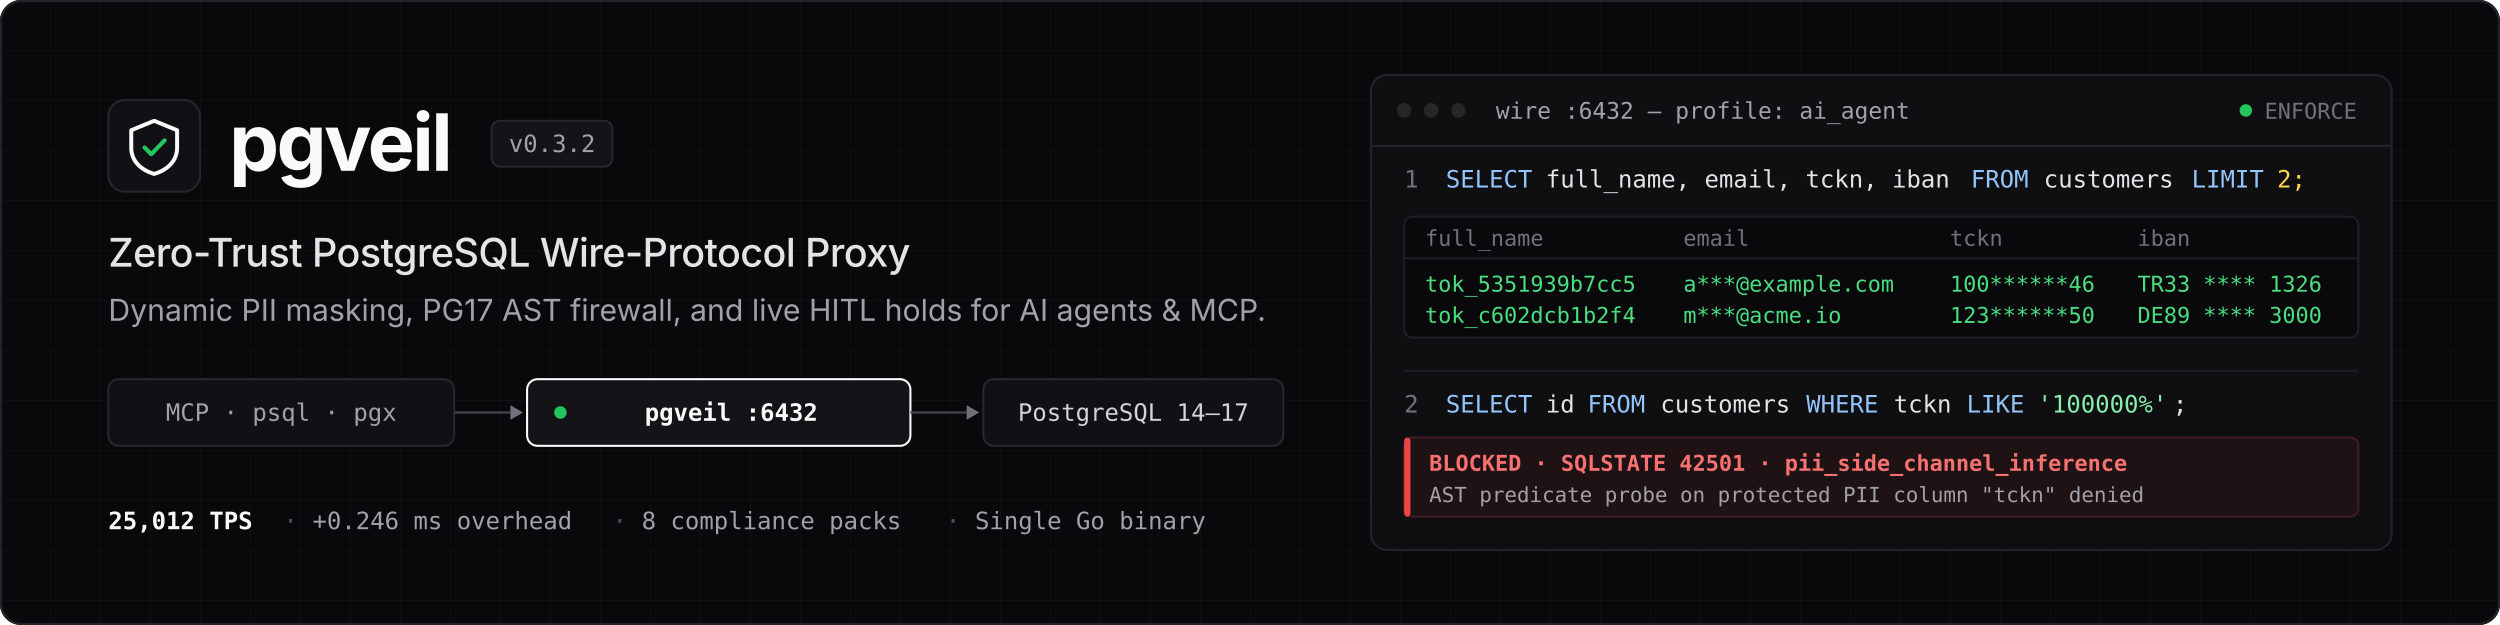
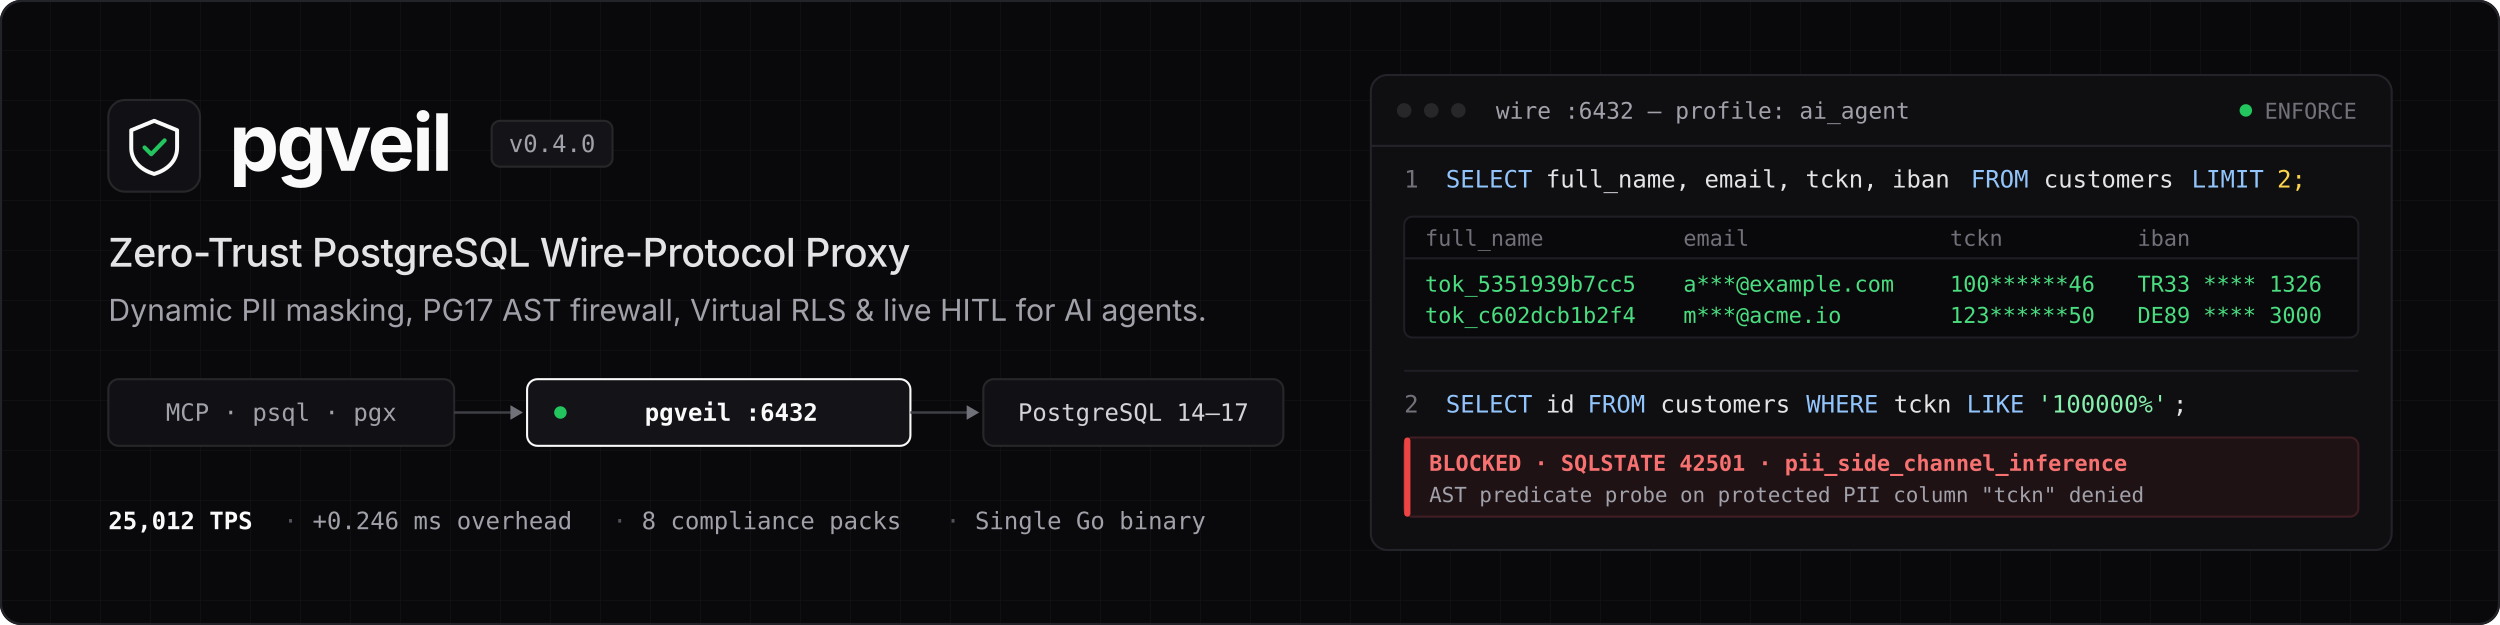
<svg xmlns="http://www.w3.org/2000/svg" viewBox="0 0 1200 300" width="1200" height="300">
  <defs>
    <pattern id="hairline-grid" width="24" height="24" patternUnits="userSpaceOnUse">
      <path d="M 24 0 L 0 0 0 24" fill="none" stroke="#18181B" stroke-width="0.75" />
    </pattern>
  </defs>
  <rect width="1200" height="300" rx="10" fill="#09090B" />
  <rect width="1200" height="300" rx="10" fill="url(#hairline-grid)" opacity="0.65" />
  <rect x="0.5" y="0.5" width="1199" height="299" rx="10" fill="none" stroke="#23232A" stroke-width="1" />
  <g transform="translate(52, 48)">
    <rect x="0" y="0" width="44" height="44" rx="8" fill="#111115" stroke="#27272A" stroke-width="1" />
    <path d="M22 10 L33 14.5 V23 C33 29.2 28.4 33.6 22 35.5 C15.6 33.6 11 29.2 11 23 V14.5 Z" fill="none" stroke="#FAFAFA" stroke-width="1.9" stroke-linejoin="round" />
    <path d="M17.4 22.8 L20.6 26 L27 19.4" fill="none" stroke="#22C55E" stroke-width="2" stroke-linecap="round" stroke-linejoin="round" />
    <text x="58" y="34" fill="#FAFAFA" font-family="-apple-system, BlinkMacSystemFont, Inter, Segoe UI, Helvetica, sans-serif" font-size="38" font-weight="700" letter-spacing="-1.2">pgveil</text>
    <rect x="184" y="10" width="58" height="22" rx="4" fill="#141418" stroke="#27272A" stroke-width="1" />
-     <text x="213" y="25" text-anchor="middle" fill="#A1A1AA" font-family="ui-monospace, SFMono-Regular, Menlo, Monaco, monospace" font-size="11.5" font-weight="500">v0.3.2</text>
+     <text x="213" y="25" text-anchor="middle" fill="#A1A1AA" font-family="ui-monospace, SFMono-Regular, Menlo, Monaco, monospace" font-size="11.5" font-weight="500">v0.4.0</text>
    <text x="0" y="80" fill="#E4E4E7" font-family="-apple-system, BlinkMacSystemFont, Inter, Segoe UI, sans-serif" font-size="19" font-weight="500" letter-spacing="-0.3">Zero-Trust PostgreSQL Wire-Protocol Proxy</text>
-     <text x="0" y="106" fill="#A1A1AA" font-family="-apple-system, BlinkMacSystemFont, Inter, Segoe UI, sans-serif" font-size="14.5" font-weight="400">Dynamic PII masking, PG17 AST firewall, and live HITL holds for AI agents &amp; MCP.</text>
+     <text x="0" y="106" fill="#A1A1AA" font-family="-apple-system, BlinkMacSystemFont, Inter, Segoe UI, sans-serif" font-size="14.5" font-weight="400">Dynamic PII masking, PG17 AST firewall, Virtual RLS &amp; live HITL for AI agents.</text>
    <g transform="translate(0, 134)" font-family="ui-monospace, SFMono-Regular, Menlo, monospace" font-size="11.5">
      <rect x="0" y="0" width="166" height="32" rx="5" fill="#111115" stroke="#27272A" />
      <text x="83" y="20" text-anchor="middle" fill="#A1A1AA">MCP · psql · pgx</text>
      <line x1="166" y1="16" x2="196" y2="16" stroke="#3F3F46" stroke-width="1.2" />
      <polygon points="199,16 193,12.5 193,19.5" fill="#71717A" />
      <rect x="201" y="0" width="184" height="32" rx="5" fill="#141418" stroke="#FAFAFA" stroke-width="1" />
      <circle cx="217" cy="16" r="3" fill="#22C55E" />
      <text x="299" y="20" text-anchor="middle" fill="#FAFAFA" font-weight="600">pgveil :6432</text>
      <line x1="385" y1="16" x2="415" y2="16" stroke="#3F3F46" stroke-width="1.2" />
      <polygon points="418,16 412,12.5 412,19.5" fill="#71717A" />
      <rect x="420" y="0" width="144" height="32" rx="5" fill="#111115" stroke="#27272A" />
      <text x="492" y="20" text-anchor="middle" fill="#D4D4D8">PostgreSQL 14–17</text>
    </g>
    <g transform="translate(0, 192)" font-family="ui-monospace, SFMono-Regular, Menlo, monospace" font-size="11.5">
      <text x="0" y="14" fill="#FAFAFA" font-weight="600">25,012 TPS</text>
      <text x="84" y="14" fill="#52525B">·</text>
      <text x="98" y="14" fill="#A1A1AA">+0.246 ms overhead</text>
      <text x="242" y="14" fill="#52525B">·</text>
      <text x="256" y="14" fill="#A1A1AA">8 compliance packs</text>
      <text x="402" y="14" fill="#52525B">·</text>
      <text x="416" y="14" fill="#A1A1AA">Single Go binary</text>
    </g>
  </g>
  <g transform="translate(658, 36)">
    <rect x="0" y="0" width="490" height="228" rx="8" fill="#0F0F12" stroke="#23232A" stroke-width="1" />
    <line x1="0" y1="34" x2="490" y2="34" stroke="#23232A" stroke-width="1" />
    <circle cx="16" cy="17" r="3.5" fill="#27272A" />
    <circle cx="29" cy="17" r="3.5" fill="#27272A" />
    <circle cx="42" cy="17" r="3.5" fill="#27272A" />
    <text x="60" y="21" fill="#A1A1AA" font-family="ui-monospace, SFMono-Regular, Menlo, monospace" font-size="11">wire :6432 — profile: ai_agent</text>
    <circle cx="420" cy="17" r="3" fill="#22C55E" />
    <text x="429" y="21" fill="#71717A" font-family="ui-monospace, SFMono-Regular, Menlo, monospace" font-size="10.5">ENFORCE</text>
    <g transform="translate(16, 54)" font-family="ui-monospace, SFMono-Regular, Menlo, monospace" font-size="11.5">
      <text x="0" y="0" fill="#71717A">1</text>
      <text x="20" y="0" fill="#93C5FD">SELECT</text>
      <text x="68" y="0" fill="#E4E4E7">full_name, email, tckn, iban</text>
      <text x="272" y="0" fill="#93C5FD">FROM</text>
      <text x="307" y="0" fill="#E4E4E7">customers</text>
      <text x="378" y="0" fill="#93C5FD">LIMIT</text>
      <text x="419" y="0" fill="#FCD34D">2;</text>
      <rect x="0" y="14" width="458" height="58" rx="4" fill="#09090B" stroke="#1E1E24" />
      <line x1="0" y1="34" x2="458" y2="34" stroke="#1E1E24" />
      <g font-size="10.5" fill="#71717A">
        <text x="10" y="28">full_name</text>
        <text x="134" y="28">email</text>
        <text x="262" y="28">tckn</text>
        <text x="352" y="28">iban</text>
      </g>
      <g font-size="10.5" fill="#4ADE80">
        <text x="10" y="50">tok_5351939b7cc5</text>
        <text x="134" y="50">a***@example.com</text>
        <text x="262" y="50">100******46</text>
        <text x="352" y="50">TR33 **** 1326</text>
      </g>
      <g font-size="10.5" fill="#4ADE80">
        <text x="10" y="65">tok_c602dcb1b2f4</text>
        <text x="134" y="65">m***@acme.io</text>
        <text x="262" y="65">123******50</text>
        <text x="352" y="65">DE89 **** 3000</text>
      </g>
      <line x1="0" y1="88" x2="458" y2="88" stroke="#1E1E24" />
      <text x="0" y="108" fill="#71717A">2</text>
      <text x="20" y="108" fill="#93C5FD">SELECT</text>
      <text x="68" y="108" fill="#E4E4E7">id</text>
      <text x="88" y="108" fill="#93C5FD">FROM</text>
      <text x="123" y="108" fill="#E4E4E7">customers</text>
      <text x="193" y="108" fill="#93C5FD">WHERE</text>
      <text x="235" y="108" fill="#E4E4E7">tckn</text>
      <text x="270" y="108" fill="#93C5FD">LIKE</text>
      <text x="304" y="108" fill="#86EFAC">'100000%'</text>
      <text x="369" y="108" fill="#E4E4E7">;</text>
      <rect x="0" y="120" width="458" height="38" rx="4" fill="#1F1215" stroke="#3F1D23" />
      <rect x="0" y="120" width="3" height="38" rx="1.5" fill="#EF4444" />
      <text x="12" y="136" fill="#F87171" font-size="10.5" font-weight="600">BLOCKED · SQLSTATE 42501 · pii_side_channel_inference</text>
      <text x="12" y="151" fill="#A1A1AA" font-size="10">AST predicate probe on protected PII column "tckn" denied</text>
    </g>
  </g>
</svg>
